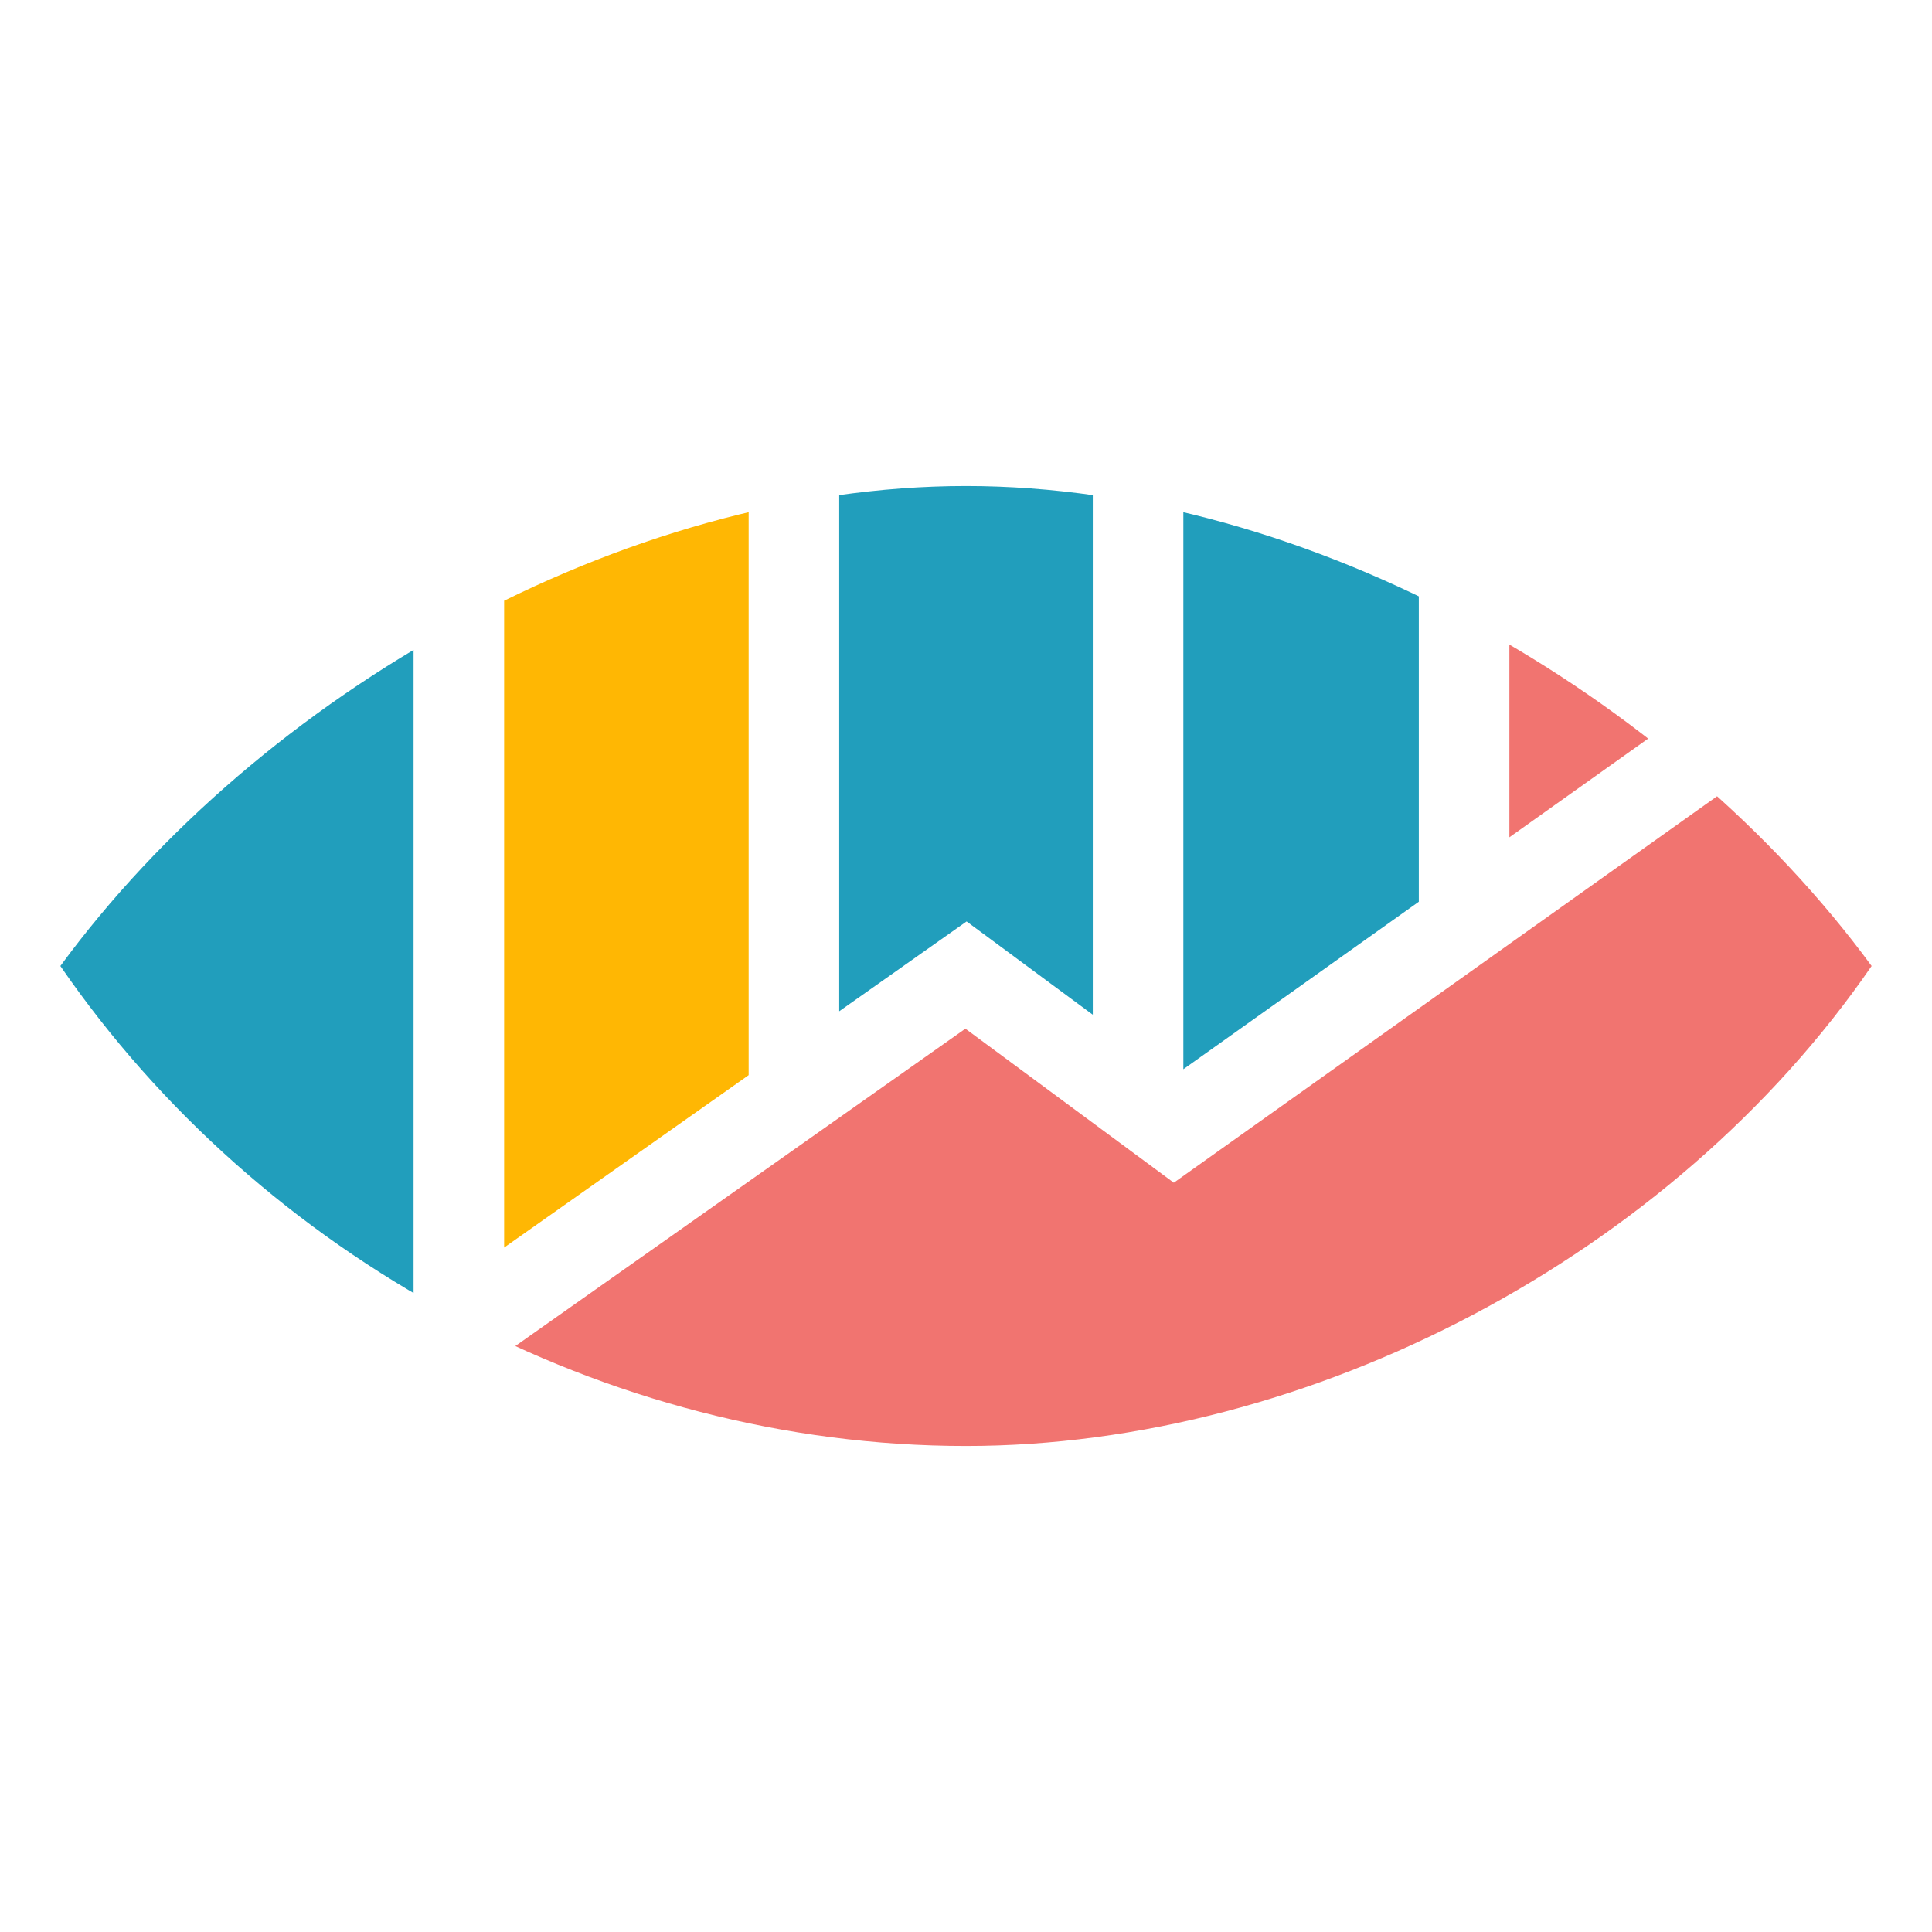
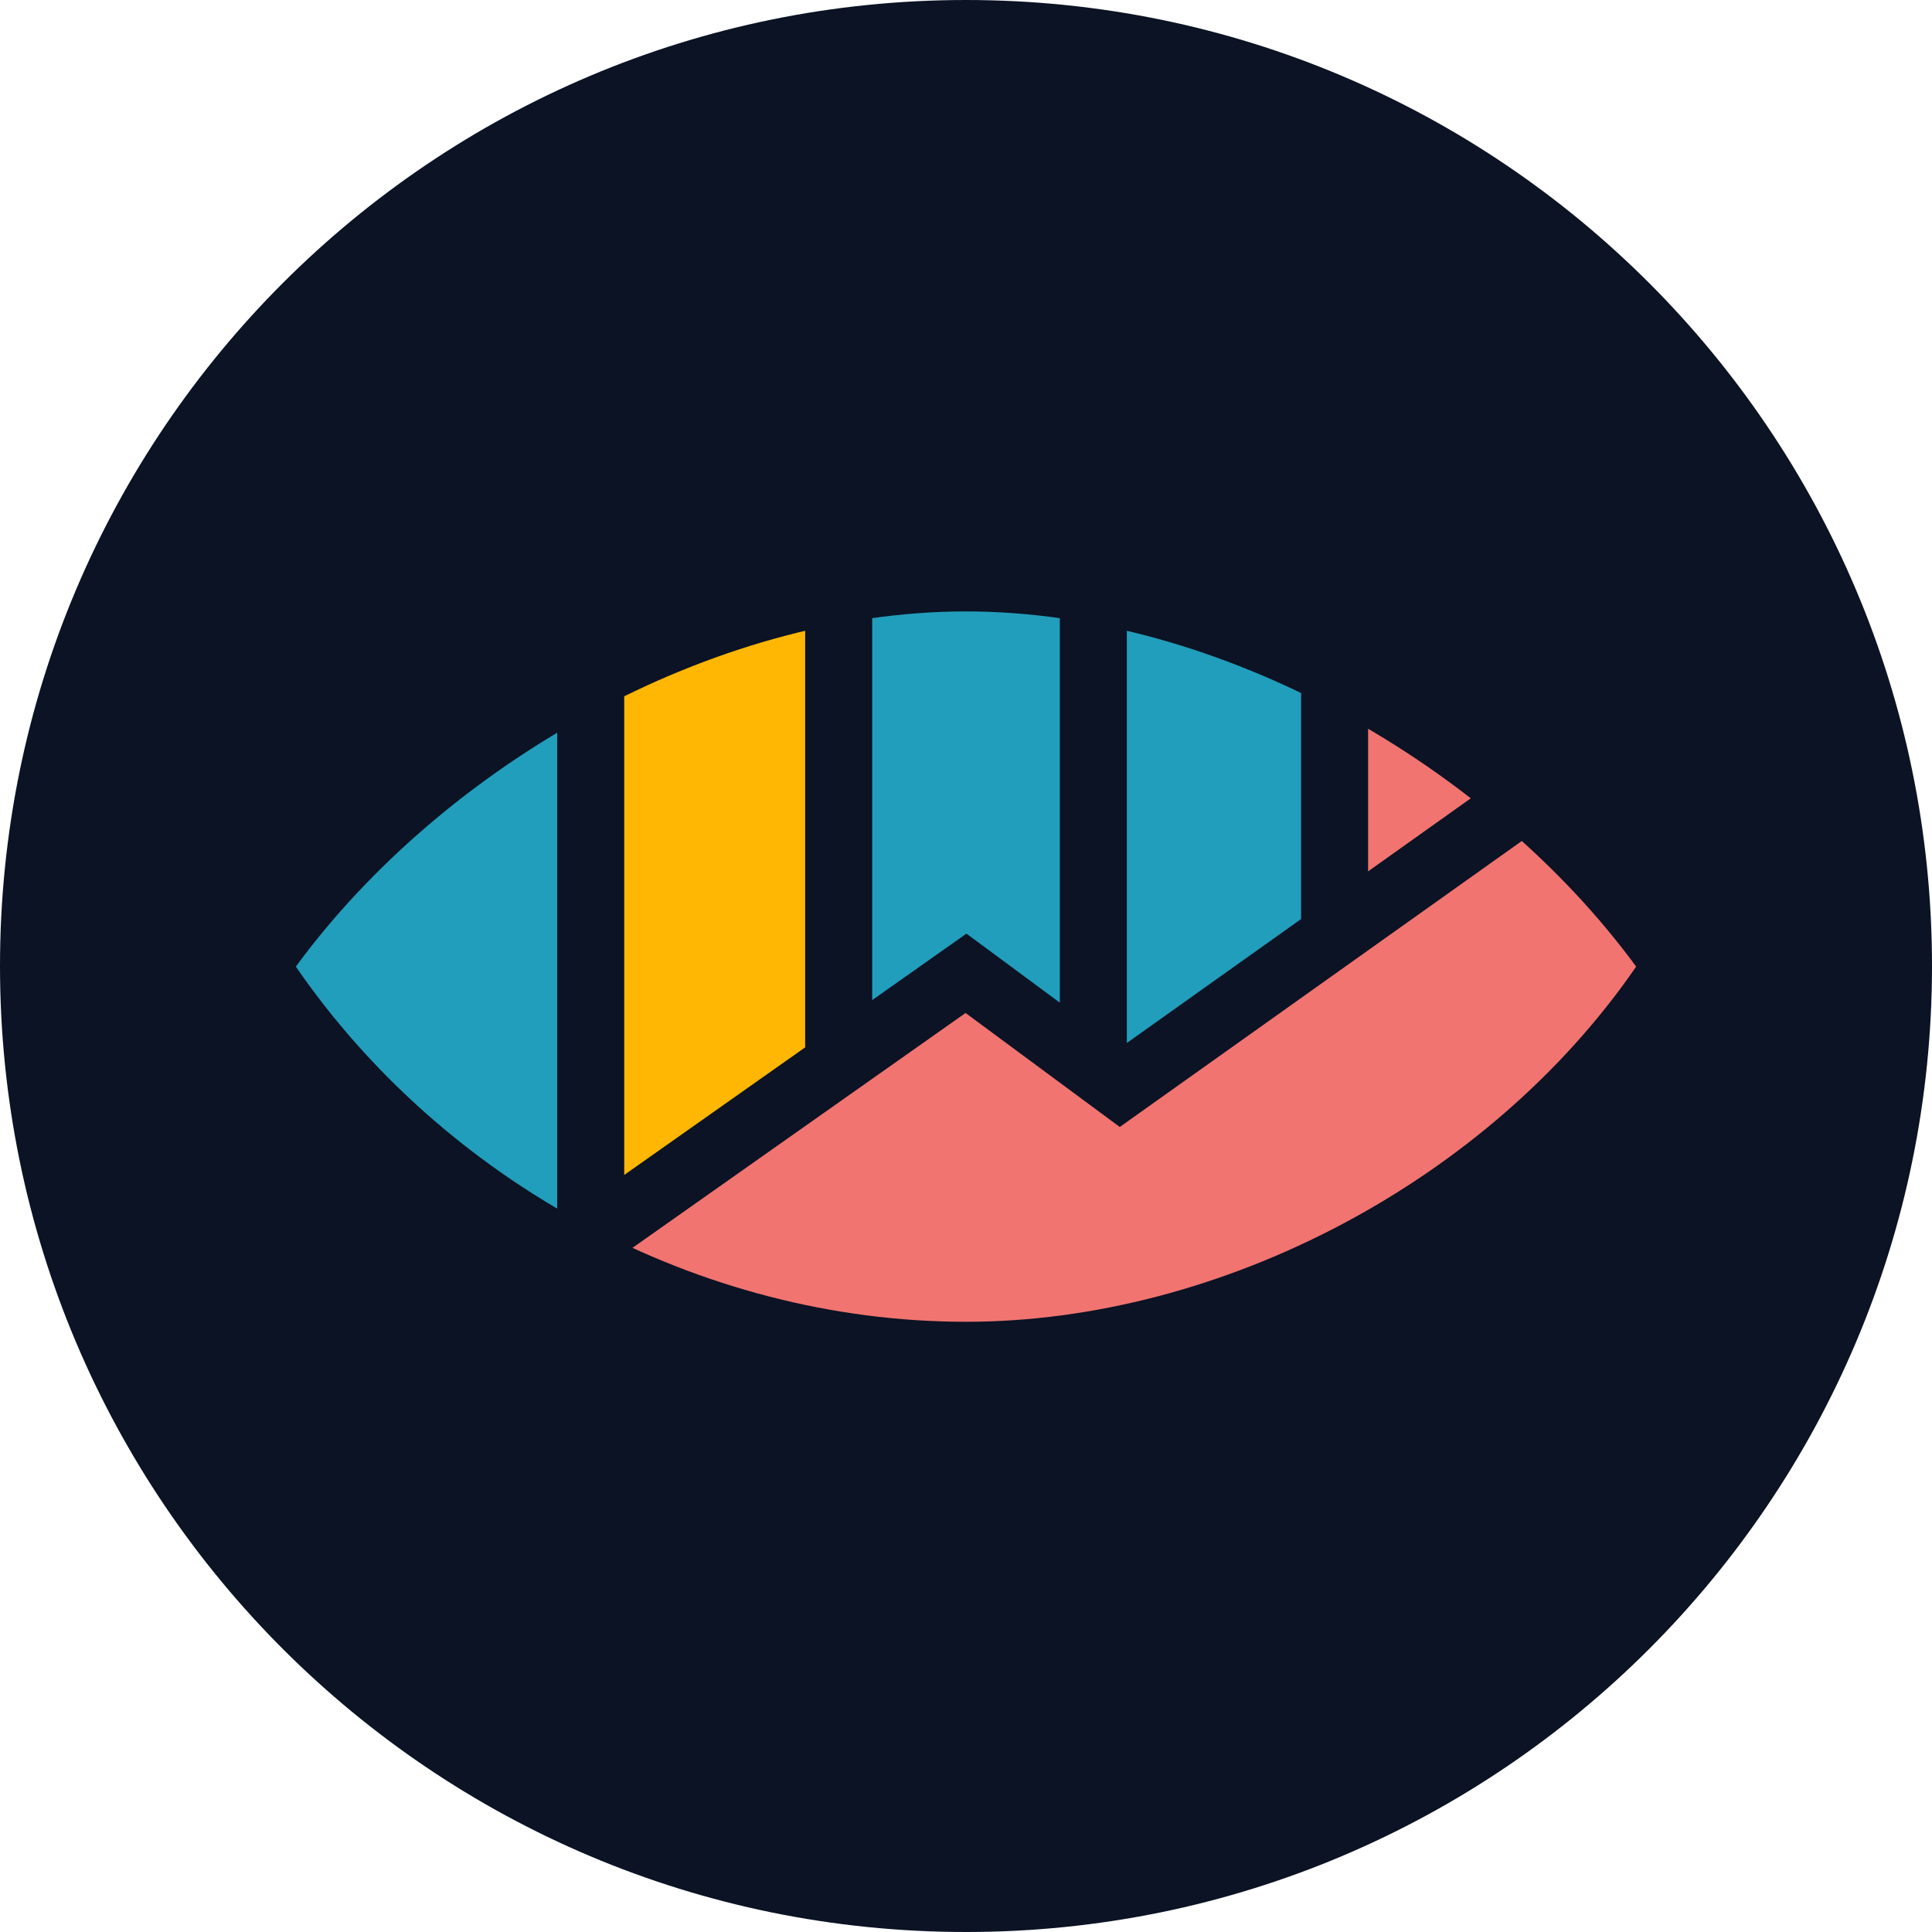
<svg xmlns="http://www.w3.org/2000/svg" viewBox="0 0 64 64">
-   <g transform="translate(2 2) scale(.06)">
-     <g transform="translate(0 235)">
-       <defs>
-         <clipPath id="football">
-           <path d="M 0 265 C 110 115 310 0 500 0 C 690 0 890 115 1000 265 C 890 425 690 530 500 530 C 300 530 110 425 0 265 Z" />
-         </clipPath>
-       </defs>
-       <g clip-path="url(#football)">
-         <path fill="#219EBC" d="M-99.583,692.871 L-99.614,692.831 L-100.000,692.222 L-100.000,693.167 L-99.583,692.871 Z M-98.929,664.246 L-97.392,662.461 L-95.687,660.836 L-93.831,659.386 L195.000,455.710 L195.000,-100.000 L-100.000,-100.000 L-100.000,665.768 L-98.929,664.246 Z" />
-         <path fill="#FFB703" d="M380.000,325.254 L380.000,-100.000 L245.000,-100.000 L245.000,420.452 L380.000,325.254 Z" />
-         <path fill="#219EBC" d="M500.330,240.400 L570.000,291.895 L570.000,-100.000 L430.000,-100.000 L430.000,289.995 L500.330,240.400 Z" />
-         <path fill="#219EBC" d="M750.000,229.516 L750.000,-100.000 L620.000,-100.000 L620.000,321.991 L750.000,229.516 Z" />
-         <path fill="#F17470" d="M1086.088,-9.557 L1088.072,-10.826 L1090.171,-11.895 L1092.365,-12.753 L1094.631,-13.392 L1096.950,-13.805 L1099.298,-13.990 L1100.000,-13.976 L1100.000,-100.000 L800.000,-100.000 L800.000,193.949 L1086.088,-9.557 Z" />
-         <path fill="#F17470" d="M1200.000,800.000 L1200.000,-61.000 L1119.568,-3.894 L1120.826,-1.928 L1121.895,0.171 L1122.753,2.365 L1123.392,4.631 L1123.805,6.950 L1123.990,9.298 L1123.943,11.653 L1123.666,13.992 L1123.160,16.292 L1122.432,18.532 L1121.488,20.690 L1120.337,22.744 L1118.990,24.676 L1117.460,26.467 L1115.761,28.099 L1113.912,29.557 L614.730,384.645 L499.670,299.600 L-66.169,698.614 L-68.158,699.875 L-70.261,700.935 L-72.458,701.784 L-74.728,702.414 L-77.048,702.818 L-79.397,702.992 L-81.751,702.936 L-84.089,702.649 L-86.387,702.134 L-88.624,701.397 L-90.778,700.444 L-92.828,699.284 L-94.754,697.929 L-96.539,696.392 L-98.164,694.687 L-99.583,692.871 L-200.000,764.000 L-200.000,800.000 L1200.000,800.000 Z" />
+   <circle cx="32" cy="32" r="32" fill="#0B1324" />
+   <g transform="translate(9.8 9.82) scale(.0444)">
+     <g>
+       <g transform="translate(0 235)">
+         <defs>
+           <clipPath id="football">
+             <path d="M 0 265 C 110 115 310 0 500 0 C 690 0 890 115 1000 265 C 890 425 690 530 500 530 C 300 530 110 425 0 265 Z" />
+           </clipPath>
+         </defs>
+         <g clip-path="url(#football)">
+           <path fill="#219EBC" d="M-99.583,692.871 L-99.614,692.831 L-100.000,692.222 L-100.000,693.167 L-99.583,692.871 Z M-98.929,664.246 L-97.392,662.461 L-95.687,660.836 L-93.831,659.386 L195.000,455.710 L195.000,-100.000 L-100.000,-100.000 L-100.000,665.768 L-98.929,664.246 Z" />
+           <path fill="#FFB703" d="M380.000,325.254 L380.000,-100.000 L245.000,-100.000 L245.000,420.452 L380.000,325.254 Z" />
+           <path fill="#219EBC" d="M500.330,240.400 L570.000,291.895 L570.000,-100.000 L430.000,-100.000 L430.000,289.995 L500.330,240.400 Z" />
+           <path fill="#219EBC" d="M750.000,229.516 L750.000,-100.000 L620.000,-100.000 L620.000,321.991 L750.000,229.516 Z" />
+           <path fill="#F17470" d="M1086.088,-9.557 L1088.072,-10.826 L1090.171,-11.895 L1092.365,-12.753 L1094.631,-13.392 L1096.950,-13.805 L1099.298,-13.990 L1100.000,-13.976 L1100.000,-100.000 L800.000,-100.000 L800.000,193.949 L1086.088,-9.557 Z" />
+           <path fill="#F17470" d="M1200.000,800.000 L1200.000,-61.000 L1119.568,-3.894 L1120.826,-1.928 L1121.895,0.171 L1122.753,2.365 L1123.392,4.631 L1123.805,6.950 L1123.990,9.298 L1123.943,11.653 L1123.666,13.992 L1123.160,16.292 L1122.432,18.532 L1121.488,20.690 L1120.337,22.744 L1118.990,24.676 L1117.460,26.467 L1115.761,28.099 L1113.912,29.557 L614.730,384.645 L499.670,299.600 L-66.169,698.614 L-68.158,699.875 L-70.261,700.935 L-72.458,701.784 L-74.728,702.414 L-77.048,702.818 L-79.397,702.992 L-81.751,702.936 L-84.089,702.649 L-86.387,702.134 L-88.624,701.397 L-90.778,700.444 L-92.828,699.284 L-94.754,697.929 L-96.539,696.392 L-98.164,694.687 L-99.583,692.871 L-200.000,764.000 L-200.000,800.000 L1200.000,800.000 Z" />
+         </g>
      </g>
    </g>
  </g>
</svg>
